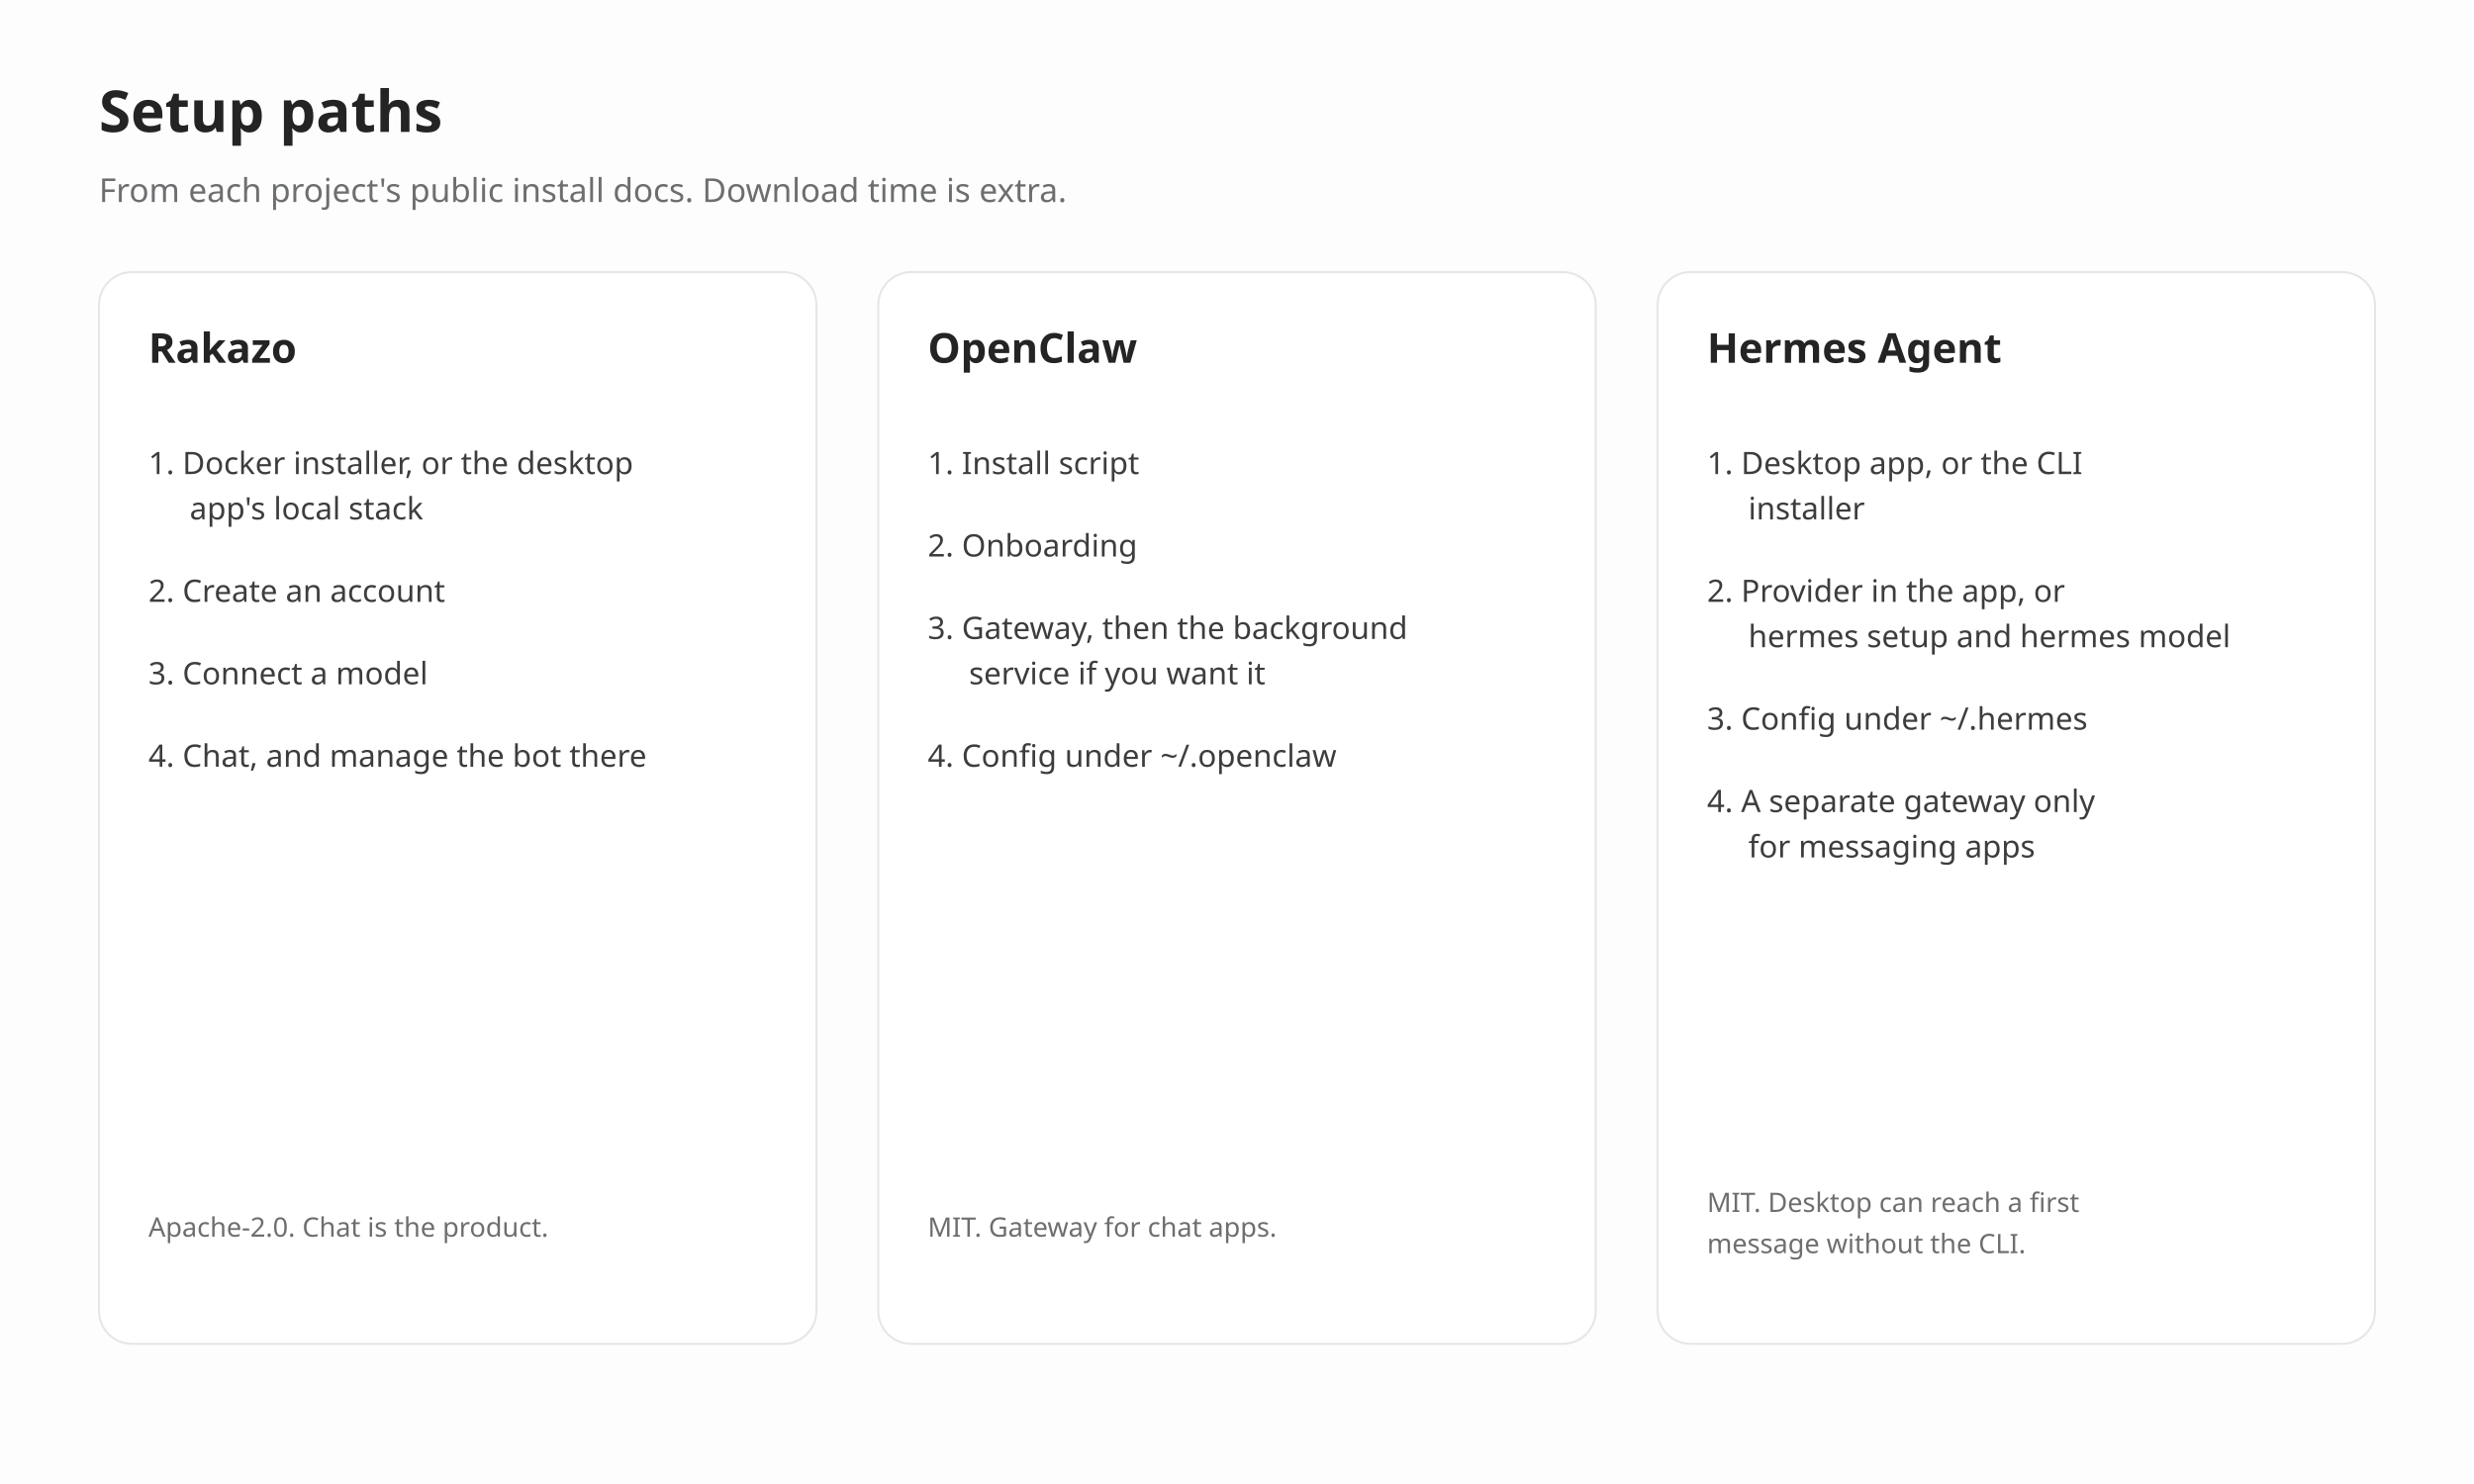
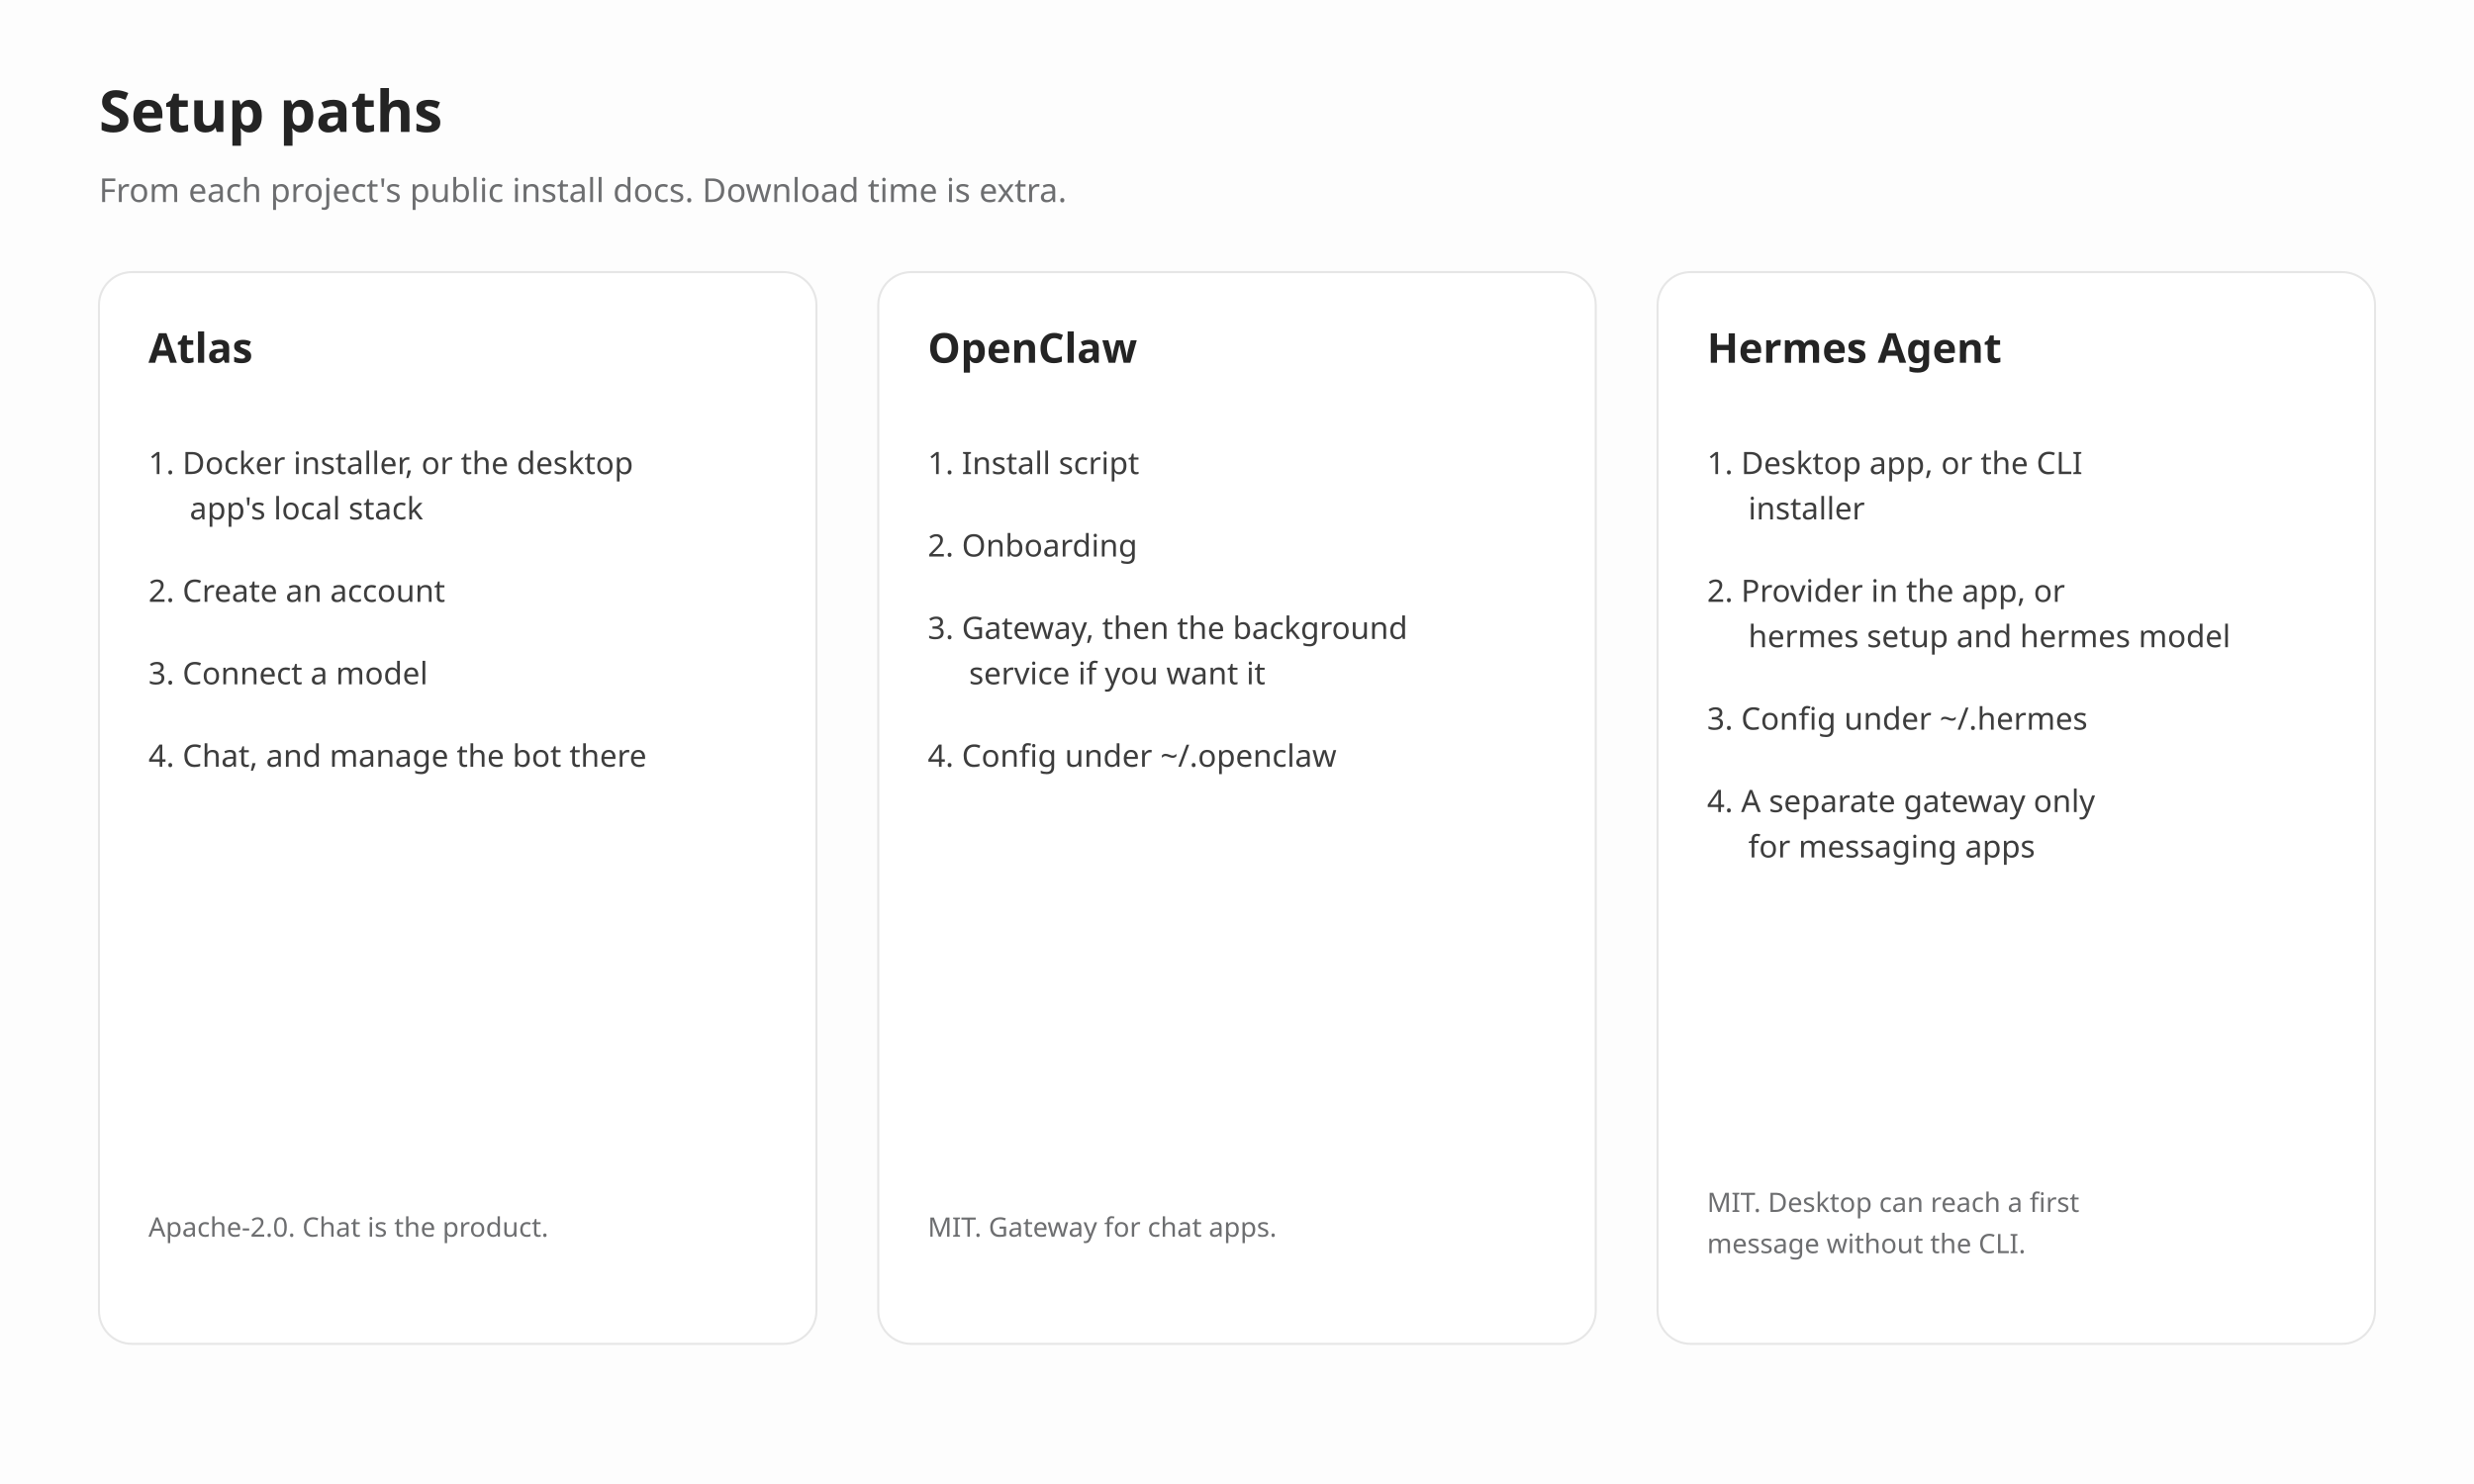
<svg xmlns="http://www.w3.org/2000/svg" width="1200" height="720" viewBox="0 0 1200 720" role="img" aria-labelledby="setupTitle setupDesc">
  <rect width="1200" height="720" fill="#fdfdfd" />
  <text x="48" y="64" fill="#242424" font-family="Geist, ui-sans-serif, system-ui, sans-serif" font-size="28" font-weight="600">Setup paths</text>
  <text x="48" y="98" fill="#6d6e70" font-family="Geist, ui-sans-serif, system-ui, sans-serif" font-size="16">From each project's public install docs. Download time is extra.</text>
  <g font-family="Geist, ui-sans-serif, system-ui, sans-serif">
    <rect x="48" y="132" width="348" height="520" rx="16" fill="#ffffff" stroke="#e6e6e6" />
    <rect x="426" y="132" width="348" height="520" rx="16" fill="#ffffff" stroke="#e6e6e6" />
    <rect x="804" y="132" width="348" height="520" rx="16" fill="#ffffff" stroke="#e6e6e6" />
-     <text x="72" y="176" fill="#242424" font-size="20" font-weight="600">Rakazo</text>
+     <text x="72" y="176" fill="#242424" font-size="20" font-weight="600">Atlas</text>
    <text x="450" y="176" fill="#242424" font-size="20" font-weight="600">OpenClaw</text>
    <text x="828" y="176" fill="#242424" font-size="20" font-weight="600">Hermes Agent</text>
    <g fill="#3d3d3d" font-size="15">
      <text x="72" y="230">1. Docker installer, or the desktop</text>
      <text x="92" y="252">app's local stack</text>
      <text x="72" y="292">2. Create an account</text>
      <text x="72" y="332">3. Connect a model</text>
      <text x="72" y="372">4. Chat, and manage the bot there</text>
      <text x="450" y="230">1. Install script</text>
      <text x="450" y="270">2. Onboarding</text>
      <text x="450" y="310">3. Gateway, then the background</text>
      <text x="470" y="332">service if you want it</text>
      <text x="450" y="372">4. Config under ~/.openclaw</text>
      <text x="828" y="230">1. Desktop app, or the CLI</text>
      <text x="848" y="252">installer</text>
      <text x="828" y="292">2. Provider in the app, or</text>
      <text x="848" y="314">hermes setup and hermes model</text>
      <text x="828" y="354">3. Config under ~/.hermes</text>
      <text x="828" y="394">4. A separate gateway only</text>
      <text x="848" y="416">for messaging apps</text>
    </g>
    <text x="72" y="600" fill="#6d6e70" font-size="13">Apache-2.0. Chat is the product.</text>
    <text x="450" y="600" fill="#6d6e70" font-size="13">MIT. Gateway for chat apps.</text>
    <text x="828" y="588" fill="#6d6e70" font-size="13">MIT. Desktop can reach a first</text>
    <text x="828" y="608" fill="#6d6e70" font-size="13">message without the CLI.</text>
  </g>
</svg>
